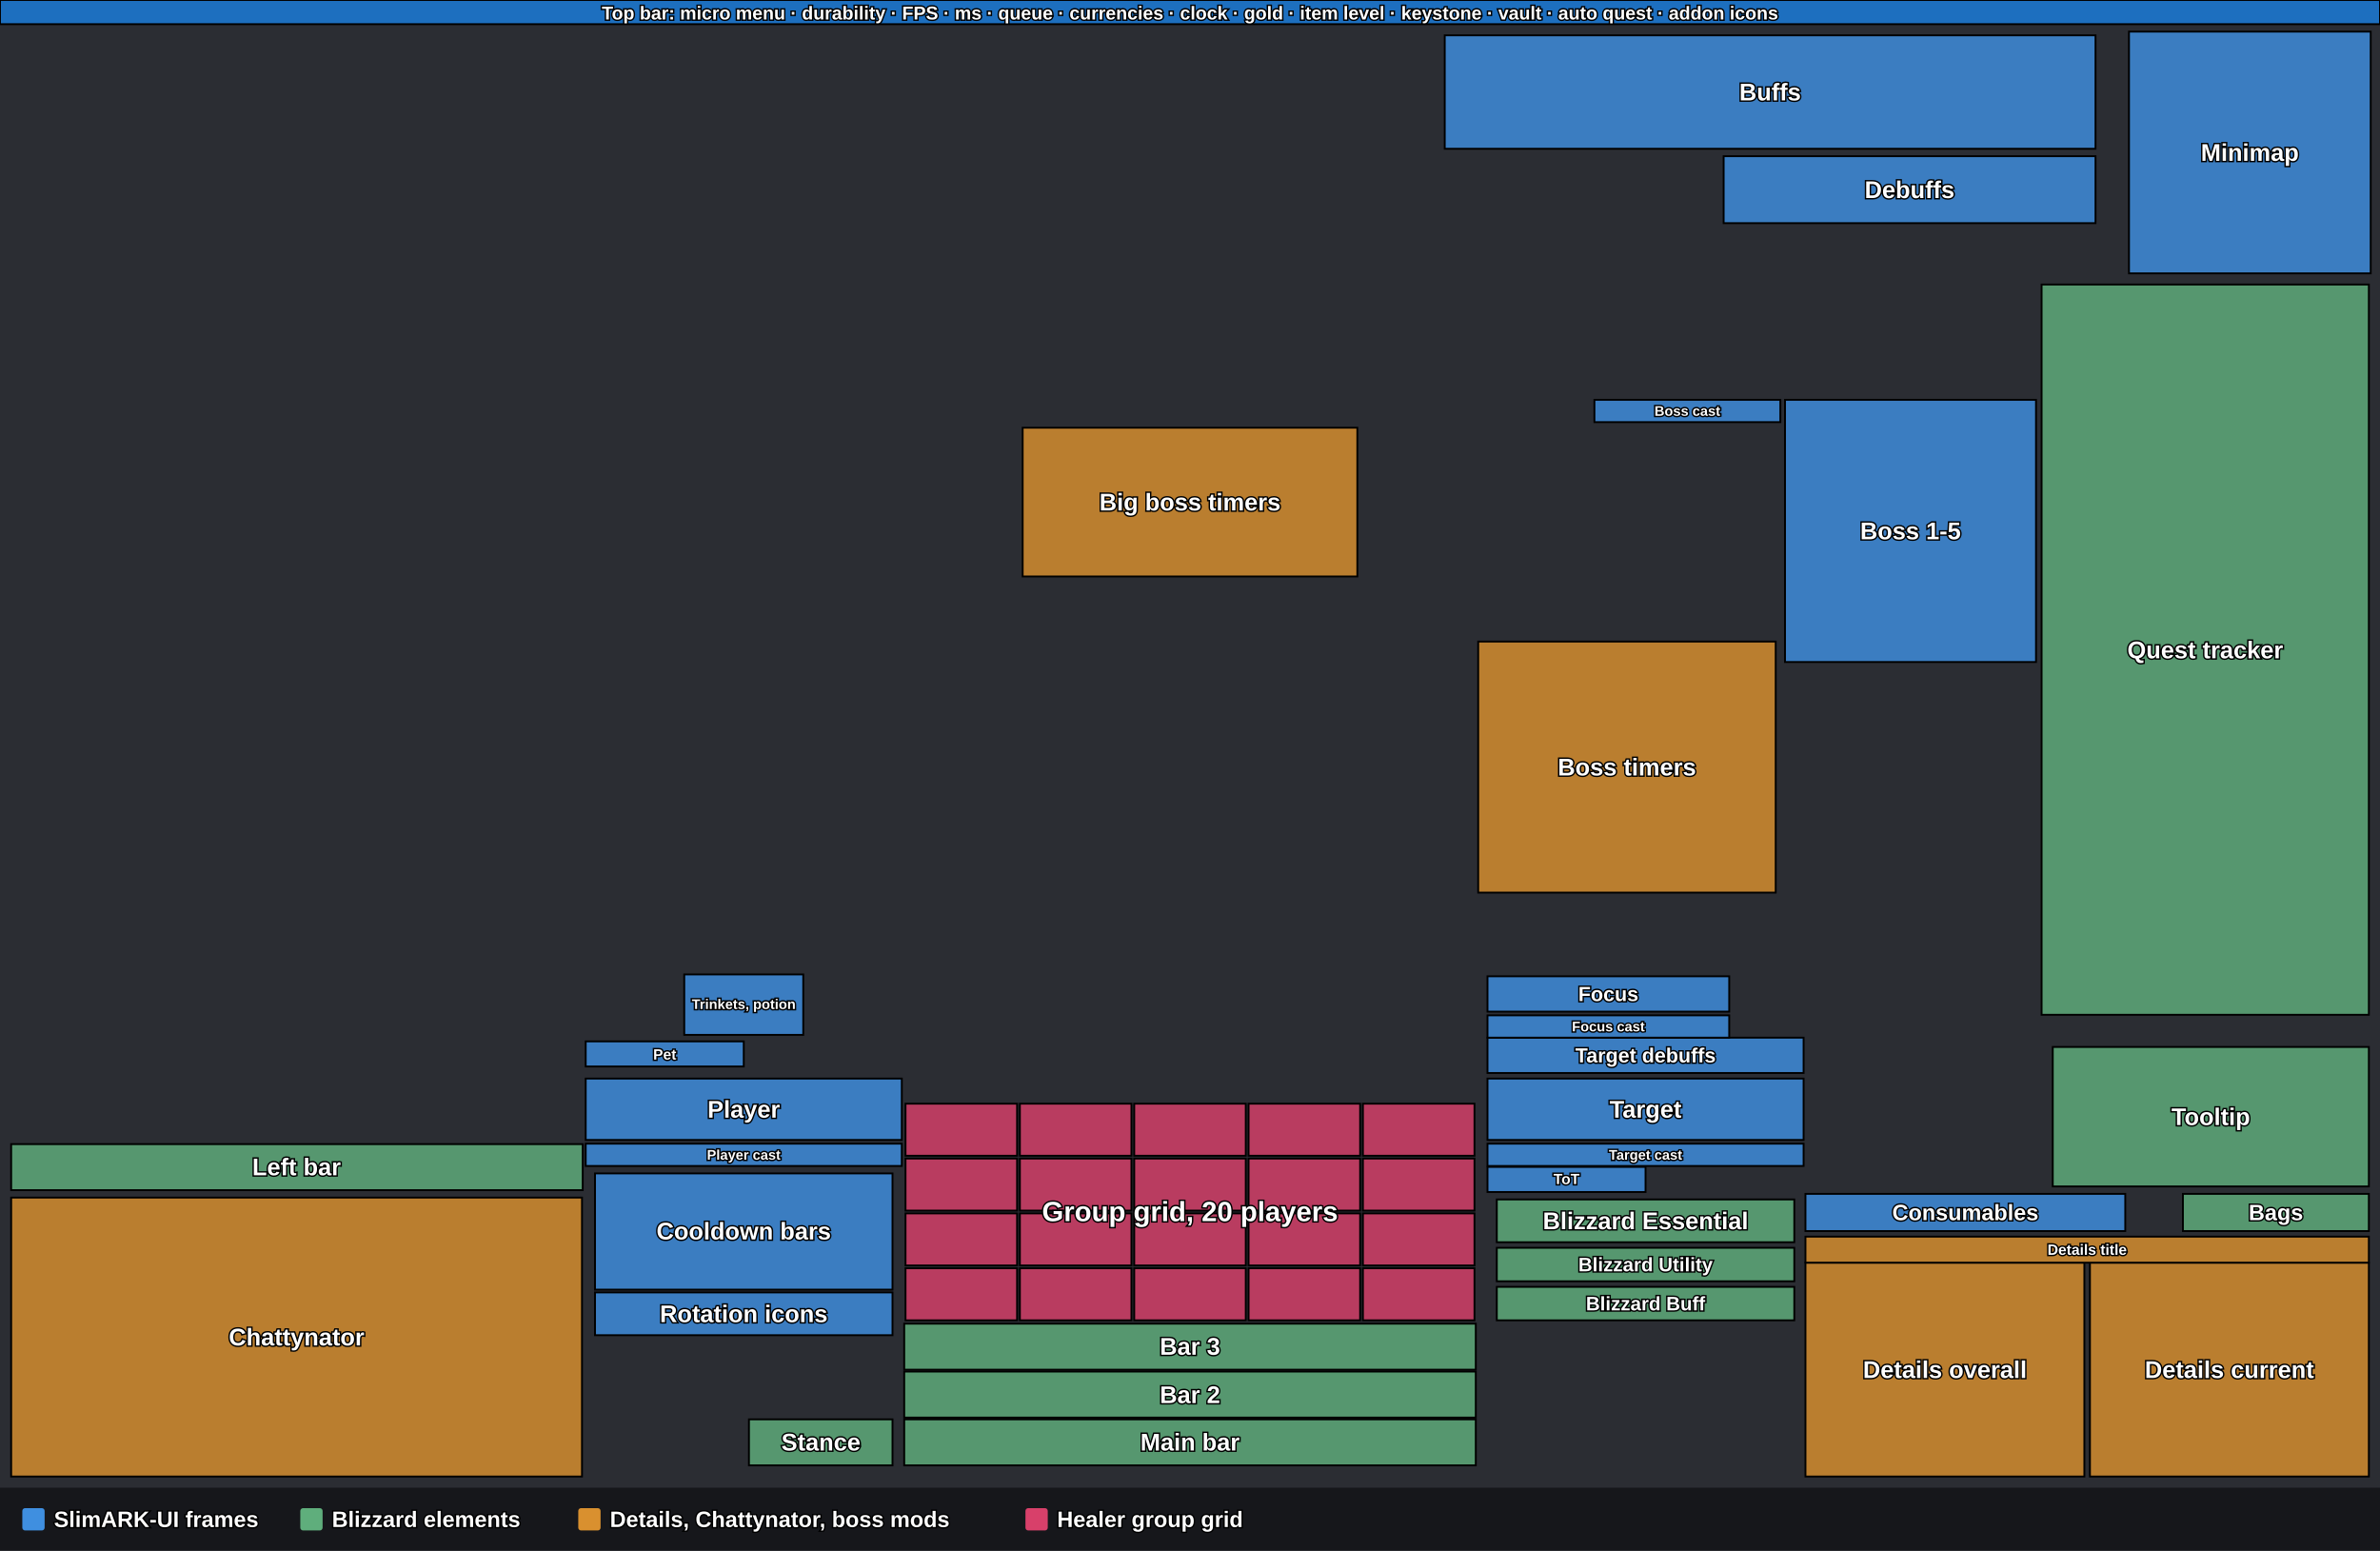
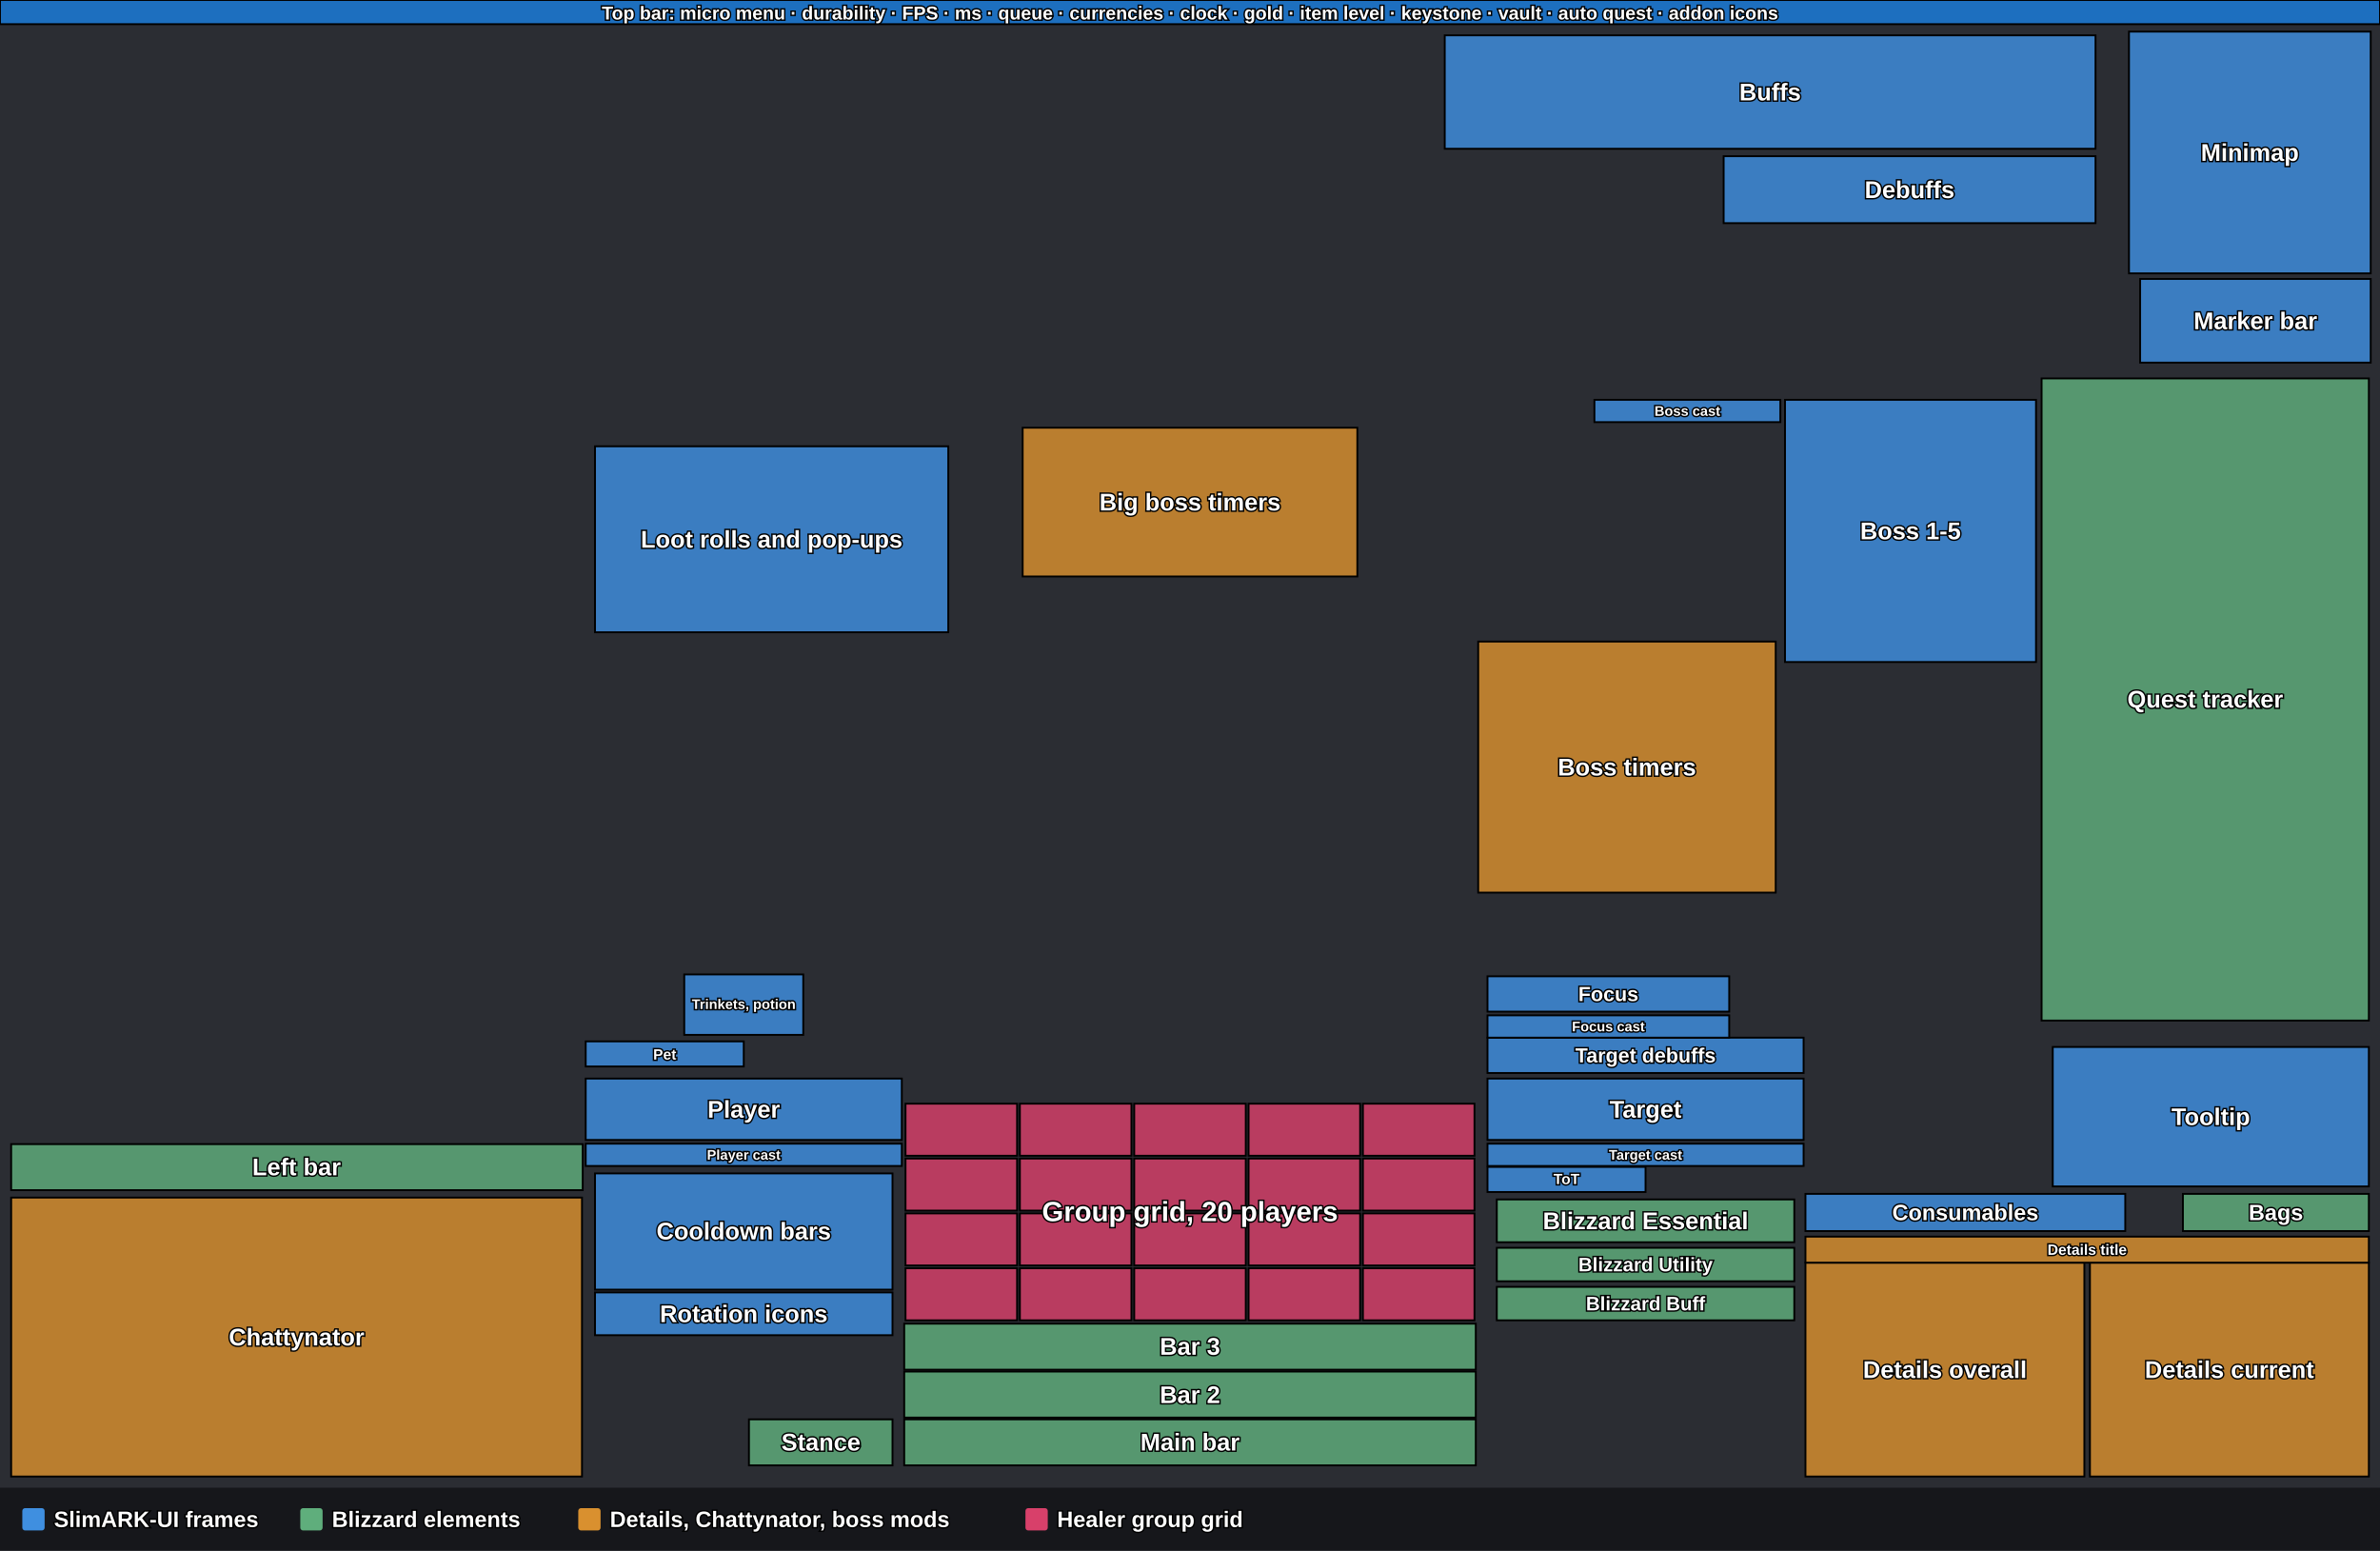
<svg xmlns="http://www.w3.org/2000/svg" viewBox="0 0 2560 1668" role="img" aria-label="Healer layout">
  <style>text{fill:#fff;text-anchor:middle;dominant-baseline:central;font-family:Arial,Helvetica,sans-serif;font-weight:700;paint-order:stroke;stroke:#000;stroke-width:3px}</style>
  <rect width="2560" height="1668" fill="#16171b" />
  <rect width="2560" height="1600" fill="#2b2d33" />
  <rect x="0" y="0" width="2560" height="26" fill="#1d6fbf" stroke="#000" stroke-width="2" />
  <text x="1280" y="14" font-size="20">Top bar: micro menu · durability · FPS · ms · queue · currencies · clock · gold · item level · keystone · vault · auto quest · addon icons</text>
  <rect x="630.0" y="1160.0" width="340.0" height="66.0" fill="#3f8fe0" fill-opacity=".82" stroke="#000" stroke-width="2" />
  <text x="800" y="1193" font-size="26">Player</text>
  <rect x="630.0" y="1230.0" width="340.0" height="24.0" fill="#3f8fe0" fill-opacity=".82" stroke="#000" stroke-width="2" />
  <text x="800" y="1242" font-size="15">Player cast</text>
  <rect x="1600.0" y="1160.0" width="340.0" height="66.0" fill="#3f8fe0" fill-opacity=".82" stroke="#000" stroke-width="2" />
  <text x="1770" y="1193" font-size="26">Target</text>
  <rect x="1600.0" y="1230.0" width="340.0" height="24.0" fill="#3f8fe0" fill-opacity=".82" stroke="#000" stroke-width="2" />
  <text x="1770" y="1242" font-size="15">Target cast</text>
  <rect x="630.0" y="1120.0" width="170.0" height="27.0" fill="#3f8fe0" fill-opacity=".82" stroke="#000" stroke-width="2" />
  <text x="715" y="1134" font-size="16">Pet</text>
  <rect x="1600.0" y="1255.0" width="170.0" height="27.0" fill="#3f8fe0" fill-opacity=".82" stroke="#000" stroke-width="2" />
  <text x="1685" y="1268" font-size="16">ToT</text>
  <rect x="1600.0" y="1116.0" width="340.0" height="38.0" fill="#3f8fe0" fill-opacity=".82" stroke="#000" stroke-width="2" />
  <text x="1770" y="1135" font-size="22">Target debuffs</text>
  <rect x="1600.0" y="1050.0" width="260.0" height="38.0" fill="#3f8fe0" fill-opacity=".82" stroke="#000" stroke-width="2" />
  <text x="1730" y="1069" font-size="22">Focus</text>
  <rect x="1600.0" y="1092.0" width="260.0" height="24.0" fill="#3f8fe0" fill-opacity=".82" stroke="#000" stroke-width="2" />
  <text x="1730" y="1104" font-size="15">Focus cast</text>
  <rect x="1920.0" y="430.0" width="270.0" height="282.0" fill="#3f8fe0" fill-opacity=".82" stroke="#000" stroke-width="2" />
  <text x="2055" y="571" font-size="26">Boss 1-5</text>
  <rect x="1715.0" y="430.0" width="200.0" height="24.0" fill="#3f8fe0" fill-opacity=".82" stroke="#000" stroke-width="2" />
  <text x="1815" y="442" font-size="15">Boss cast</text>
  <rect x="736.0" y="1048.0" width="128.0" height="65.0" fill="#3f8fe0" fill-opacity=".82" stroke="#000" stroke-width="2" />
  <text x="800" y="1080" font-size="15">Trinkets, potion</text>
  <rect x="640.0" y="1262.0" width="320.0" height="125.0" fill="#3f8fe0" fill-opacity=".82" stroke="#000" stroke-width="2" />
  <text x="800" y="1324" font-size="26">Cooldown bars</text>
  <rect x="640.0" y="1390.0" width="320.0" height="46.0" fill="#3f8fe0" fill-opacity=".82" stroke="#000" stroke-width="2" />
  <text x="800" y="1413" font-size="26">Rotation icons</text>
  <rect x="1554.0" y="38.0" width="700.0" height="122.0" fill="#3f8fe0" fill-opacity=".82" stroke="#000" stroke-width="2" />
  <text x="1904" y="99" font-size="26">Buffs</text>
  <rect x="1854.0" y="168.0" width="400.0" height="72.0" fill="#3f8fe0" fill-opacity=".82" stroke="#000" stroke-width="2" />
  <text x="2054" y="204" font-size="26">Debuffs</text>
  <rect x="2290.0" y="34.0" width="260.0" height="260.0" fill="#3f8fe0" fill-opacity=".82" stroke="#000" stroke-width="2" />
  <text x="2420" y="164" font-size="26">Minimap</text>
  <rect x="1942.0" y="1284.0" width="344.0" height="40.0" fill="#3f8fe0" fill-opacity=".82" stroke="#000" stroke-width="2" />
  <text x="2114" y="1304" font-size="24">Consumables</text>
  <rect x="1942.0" y="1358.0" width="300.0" height="230.0" fill="#d9902f" fill-opacity=".82" stroke="#000" stroke-width="2" />
  <text x="2092" y="1473" font-size="26">Details overall</text>
  <rect x="2248.0" y="1358.0" width="300.0" height="230.0" fill="#d9902f" fill-opacity=".82" stroke="#000" stroke-width="2" />
  <text x="2398" y="1473" font-size="26">Details current</text>
  <rect x="12.0" y="1288.0" width="614.0" height="300.0" fill="#d9902f" fill-opacity=".82" stroke="#000" stroke-width="2" />
  <text x="319" y="1438" font-size="26">Chattynator</text>
  <rect x="1590.0" y="690.0" width="320.0" height="270.0" fill="#d9902f" fill-opacity=".82" stroke="#000" stroke-width="2" />
  <text x="1750" y="825" font-size="26">Boss timers</text>
  <rect x="1100.0" y="460.0" width="360.0" height="160.0" fill="#d9902f" fill-opacity=".82" stroke="#000" stroke-width="2" />
  <text x="1280" y="540" font-size="26">Big boss timers</text>
  <rect x="972.6" y="1526.5" width="614.8" height="49.5" fill="#5fae7c" fill-opacity=".82" stroke="#000" stroke-width="2" />
  <text x="1280" y="1551" font-size="26">Main bar</text>
  <rect x="972.6" y="1475.1" width="614.8" height="49.5" fill="#5fae7c" fill-opacity=".82" stroke="#000" stroke-width="2" />
  <text x="1280" y="1500" font-size="26">Bar 2</text>
  <rect x="972.6" y="1423.6" width="614.8" height="49.5" fill="#5fae7c" fill-opacity=".82" stroke="#000" stroke-width="2" />
  <text x="1280" y="1448" font-size="26">Bar 3</text>
  <rect x="12.0" y="1230.5" width="614.8" height="49.5" fill="#5fae7c" fill-opacity=".82" stroke="#000" stroke-width="2" />
  <text x="319" y="1255" font-size="26">Left bar</text>
  <rect x="805.6" y="1526.5" width="154.4" height="49.5" fill="#5fae7c" fill-opacity=".82" stroke="#000" stroke-width="2" />
  <text x="883" y="1551" font-size="26">Stance</text>
  <rect x="2348.0" y="1284.0" width="200.0" height="40.0" fill="#5fae7c" fill-opacity=".82" stroke="#000" stroke-width="2" />
  <text x="2448" y="1304" font-size="24">Bags</text>
-   <rect x="2208.0" y="1126.0" width="340.0" height="150.0" fill="#5fae7c" fill-opacity=".82" stroke="#000" stroke-width="2" />
+   <rect x="2208.0" y="1126.0" width="340.0" height="150.0" fill="#3f8fe0" fill-opacity=".82" stroke="#000" stroke-width="2" />
  <text x="2378" y="1201" font-size="26">Tooltip</text>
-   <rect x="2196.0" y="306.0" width="352.0" height="785.4" fill="#5fae7c" fill-opacity=".82" stroke="#000" stroke-width="2" />
-   <text x="2372" y="699" font-size="26">Quest tracker</text>
+   <rect x="2196.0" y="407.0" width="352.0" height="690.6" fill="#5fae7c" fill-opacity=".82" stroke="#000" stroke-width="2" />
+   <text x="2372" y="752" font-size="26">Quest tracker</text>
  <rect x="1610.0" y="1290.0" width="320.0" height="46.0" fill="#5fae7c" fill-opacity=".82" stroke="#000" stroke-width="2" />
  <text x="1770" y="1313" font-size="26">Blizzard Essential</text>
  <rect x="1610.0" y="1342.0" width="320.0" height="36.0" fill="#5fae7c" fill-opacity=".82" stroke="#000" stroke-width="2" />
  <text x="1770" y="1360" font-size="21">Blizzard Utility</text>
  <rect x="1610.0" y="1384.0" width="320.0" height="36.0" fill="#5fae7c" fill-opacity=".82" stroke="#000" stroke-width="2" />
  <text x="1770" y="1402" font-size="21">Blizzard Buff</text>
  <rect x="1942.0" y="1330.0" width="606.0" height="28.0" fill="#d9902f" fill-opacity=".82" stroke="#000" stroke-width="2" />
  <text x="2245" y="1344" font-size="16">Details title</text>
+   <rect x="2302.0" y="300.0" width="248.0" height="90.0" fill="#3f8fe0" fill-opacity=".82" stroke="#000" stroke-width="2" />
+   <text x="2426" y="345" font-size="26">Marker bar</text>
+   <rect x="640.0" y="480.0" width="380.0" height="200.0" fill="#3f8fe0" fill-opacity=".82" stroke="#000" stroke-width="2" />
+   <text x="830" y="580" font-size="26">Loot rolls and pop-ups</text>
  <rect x="974" y="1364" width="120" height="56" fill="#d8406a" fill-opacity=".82" stroke="#000" stroke-width="2" />
  <rect x="1097" y="1364" width="120" height="56" fill="#d8406a" fill-opacity=".82" stroke="#000" stroke-width="2" />
  <rect x="1220" y="1364" width="120" height="56" fill="#d8406a" fill-opacity=".82" stroke="#000" stroke-width="2" />
  <rect x="1343" y="1364" width="120" height="56" fill="#d8406a" fill-opacity=".82" stroke="#000" stroke-width="2" />
  <rect x="1466" y="1364" width="120" height="56" fill="#d8406a" fill-opacity=".82" stroke="#000" stroke-width="2" />
  <rect x="974" y="1305" width="120" height="56" fill="#d8406a" fill-opacity=".82" stroke="#000" stroke-width="2" />
  <rect x="1097" y="1305" width="120" height="56" fill="#d8406a" fill-opacity=".82" stroke="#000" stroke-width="2" />
  <rect x="1220" y="1305" width="120" height="56" fill="#d8406a" fill-opacity=".82" stroke="#000" stroke-width="2" />
  <rect x="1343" y="1305" width="120" height="56" fill="#d8406a" fill-opacity=".82" stroke="#000" stroke-width="2" />
  <rect x="1466" y="1305" width="120" height="56" fill="#d8406a" fill-opacity=".82" stroke="#000" stroke-width="2" />
  <rect x="974" y="1246" width="120" height="56" fill="#d8406a" fill-opacity=".82" stroke="#000" stroke-width="2" />
  <rect x="1097" y="1246" width="120" height="56" fill="#d8406a" fill-opacity=".82" stroke="#000" stroke-width="2" />
  <rect x="1220" y="1246" width="120" height="56" fill="#d8406a" fill-opacity=".82" stroke="#000" stroke-width="2" />
  <rect x="1343" y="1246" width="120" height="56" fill="#d8406a" fill-opacity=".82" stroke="#000" stroke-width="2" />
  <rect x="1466" y="1246" width="120" height="56" fill="#d8406a" fill-opacity=".82" stroke="#000" stroke-width="2" />
  <rect x="974" y="1187" width="120" height="56" fill="#d8406a" fill-opacity=".82" stroke="#000" stroke-width="2" />
  <rect x="1097" y="1187" width="120" height="56" fill="#d8406a" fill-opacity=".82" stroke="#000" stroke-width="2" />
  <rect x="1220" y="1187" width="120" height="56" fill="#d8406a" fill-opacity=".82" stroke="#000" stroke-width="2" />
  <rect x="1343" y="1187" width="120" height="56" fill="#d8406a" fill-opacity=".82" stroke="#000" stroke-width="2" />
  <rect x="1466" y="1187" width="120" height="56" fill="#d8406a" fill-opacity=".82" stroke="#000" stroke-width="2" />
  <text x="1280" y="1303" font-size="30">Group grid, 20 players</text>
  <rect x="24" y="1622" width="24" height="24" rx="3" fill="#3f8fe0" />
  <text x="58" y="1634" font-size="24" style="text-anchor:start">SlimARK-UI frames</text>
  <rect x="323" y="1622" width="24" height="24" rx="3" fill="#5fae7c" />
  <text x="357" y="1634" font-size="24" style="text-anchor:start">Blizzard elements</text>
  <rect x="622" y="1622" width="24" height="24" rx="3" fill="#d9902f" />
  <text x="656" y="1634" font-size="24" style="text-anchor:start">Details, Chattynator, boss mods</text>
  <rect x="1103" y="1622" width="24" height="24" rx="3" fill="#d8406a" />
  <text x="1137" y="1634" font-size="24" style="text-anchor:start">Healer group grid</text>
</svg>
